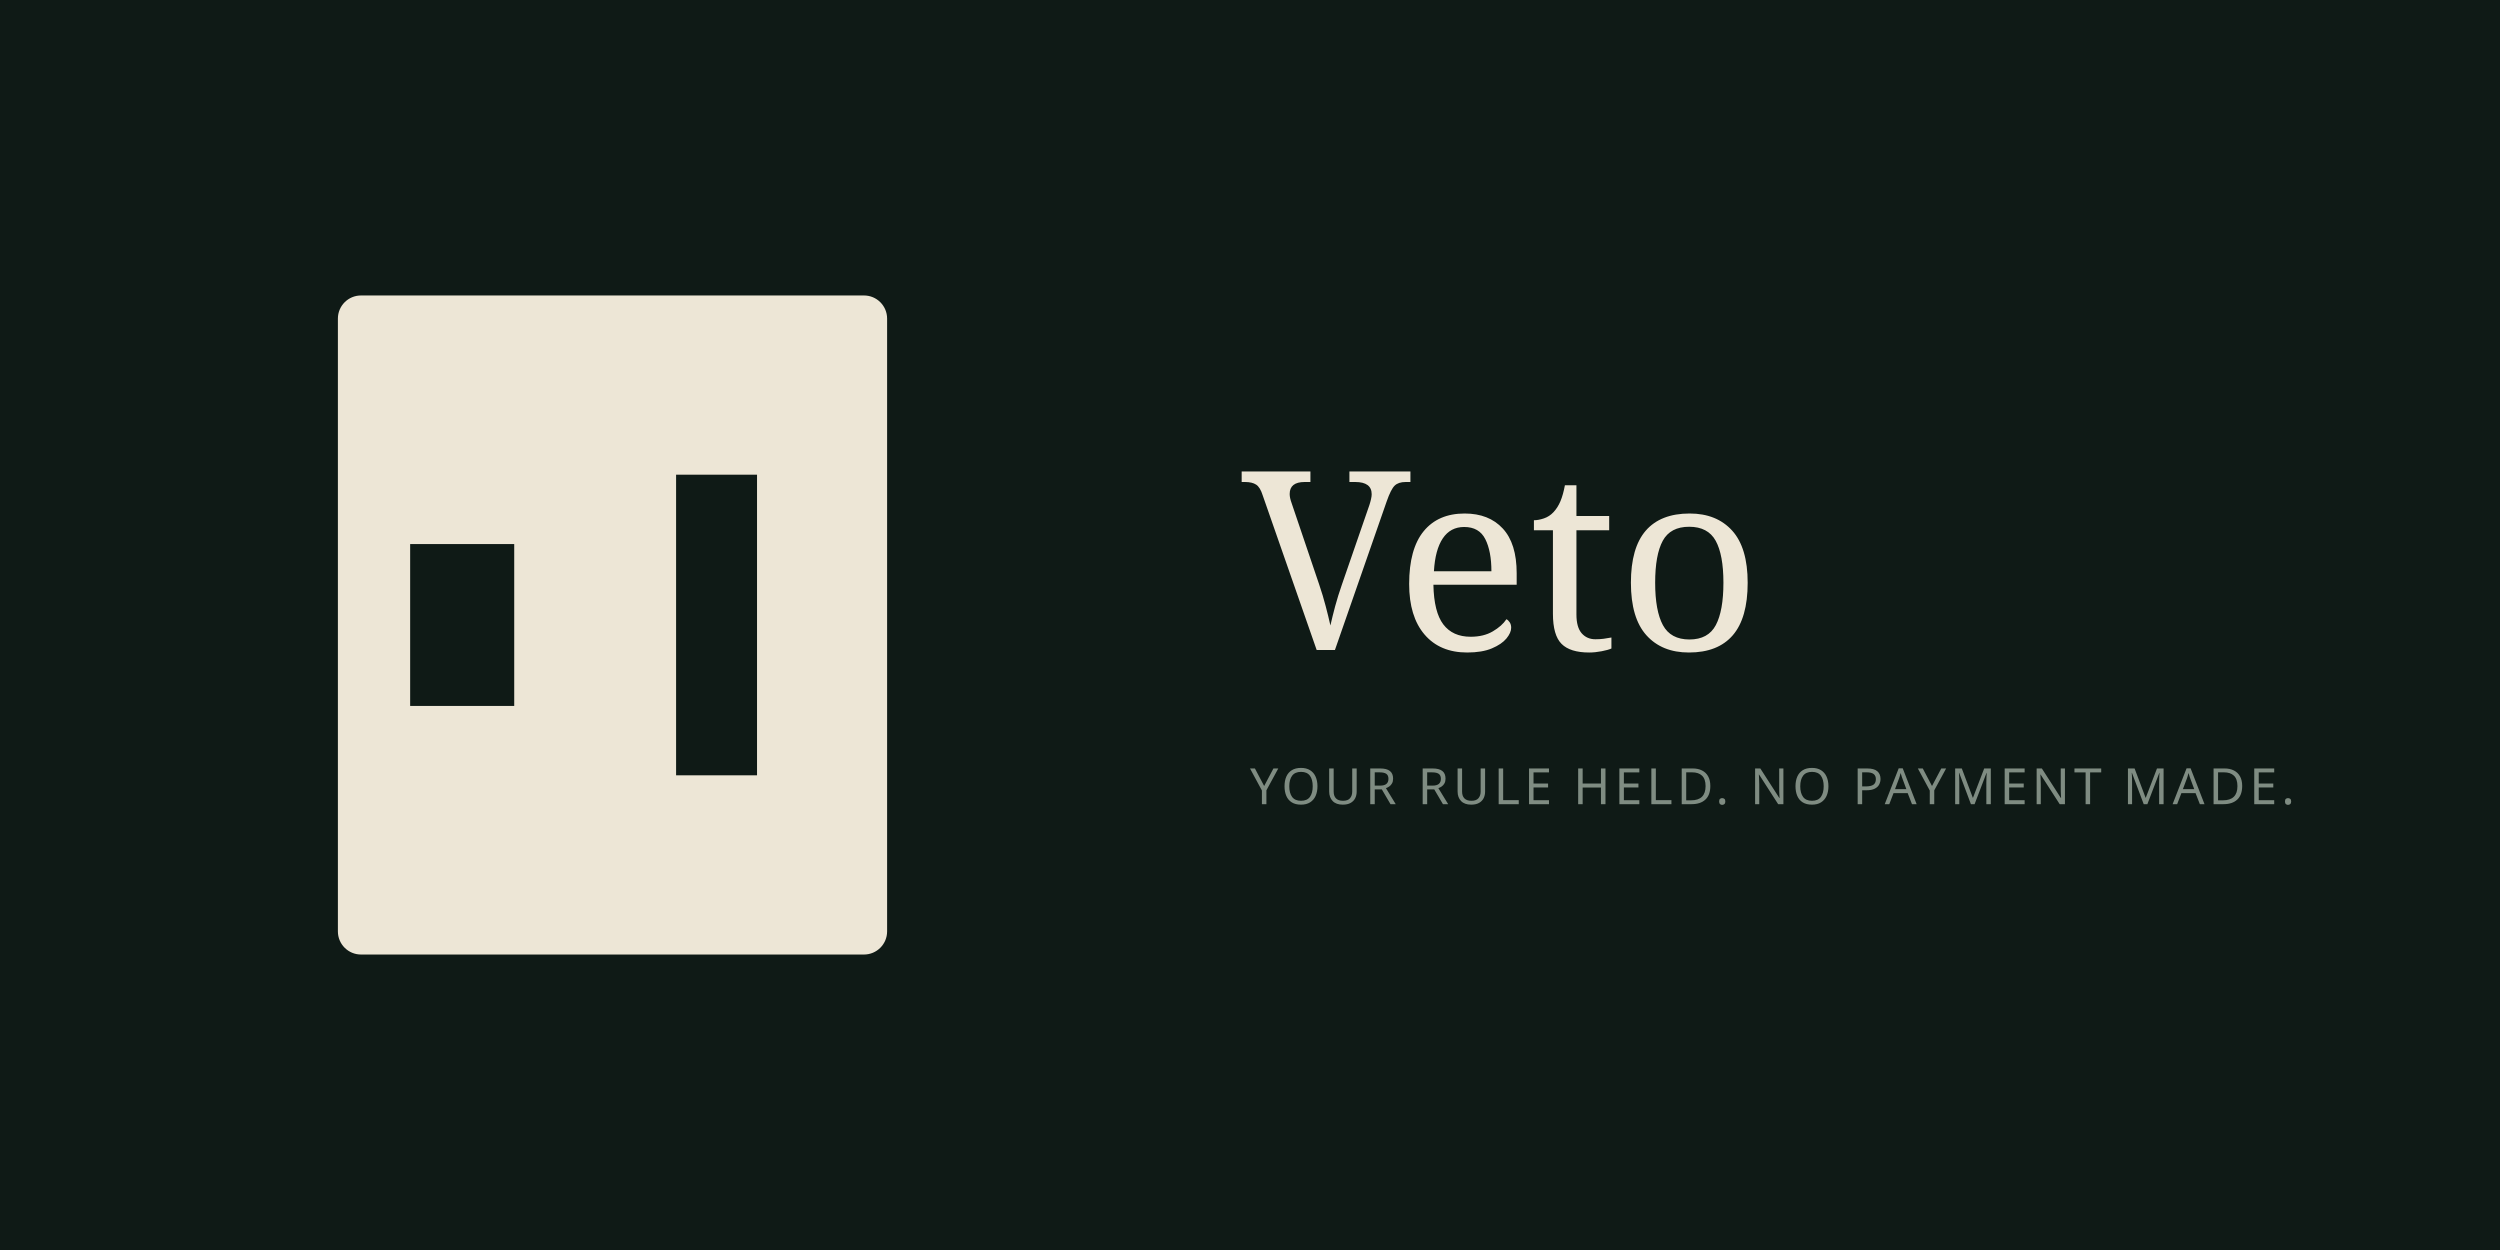
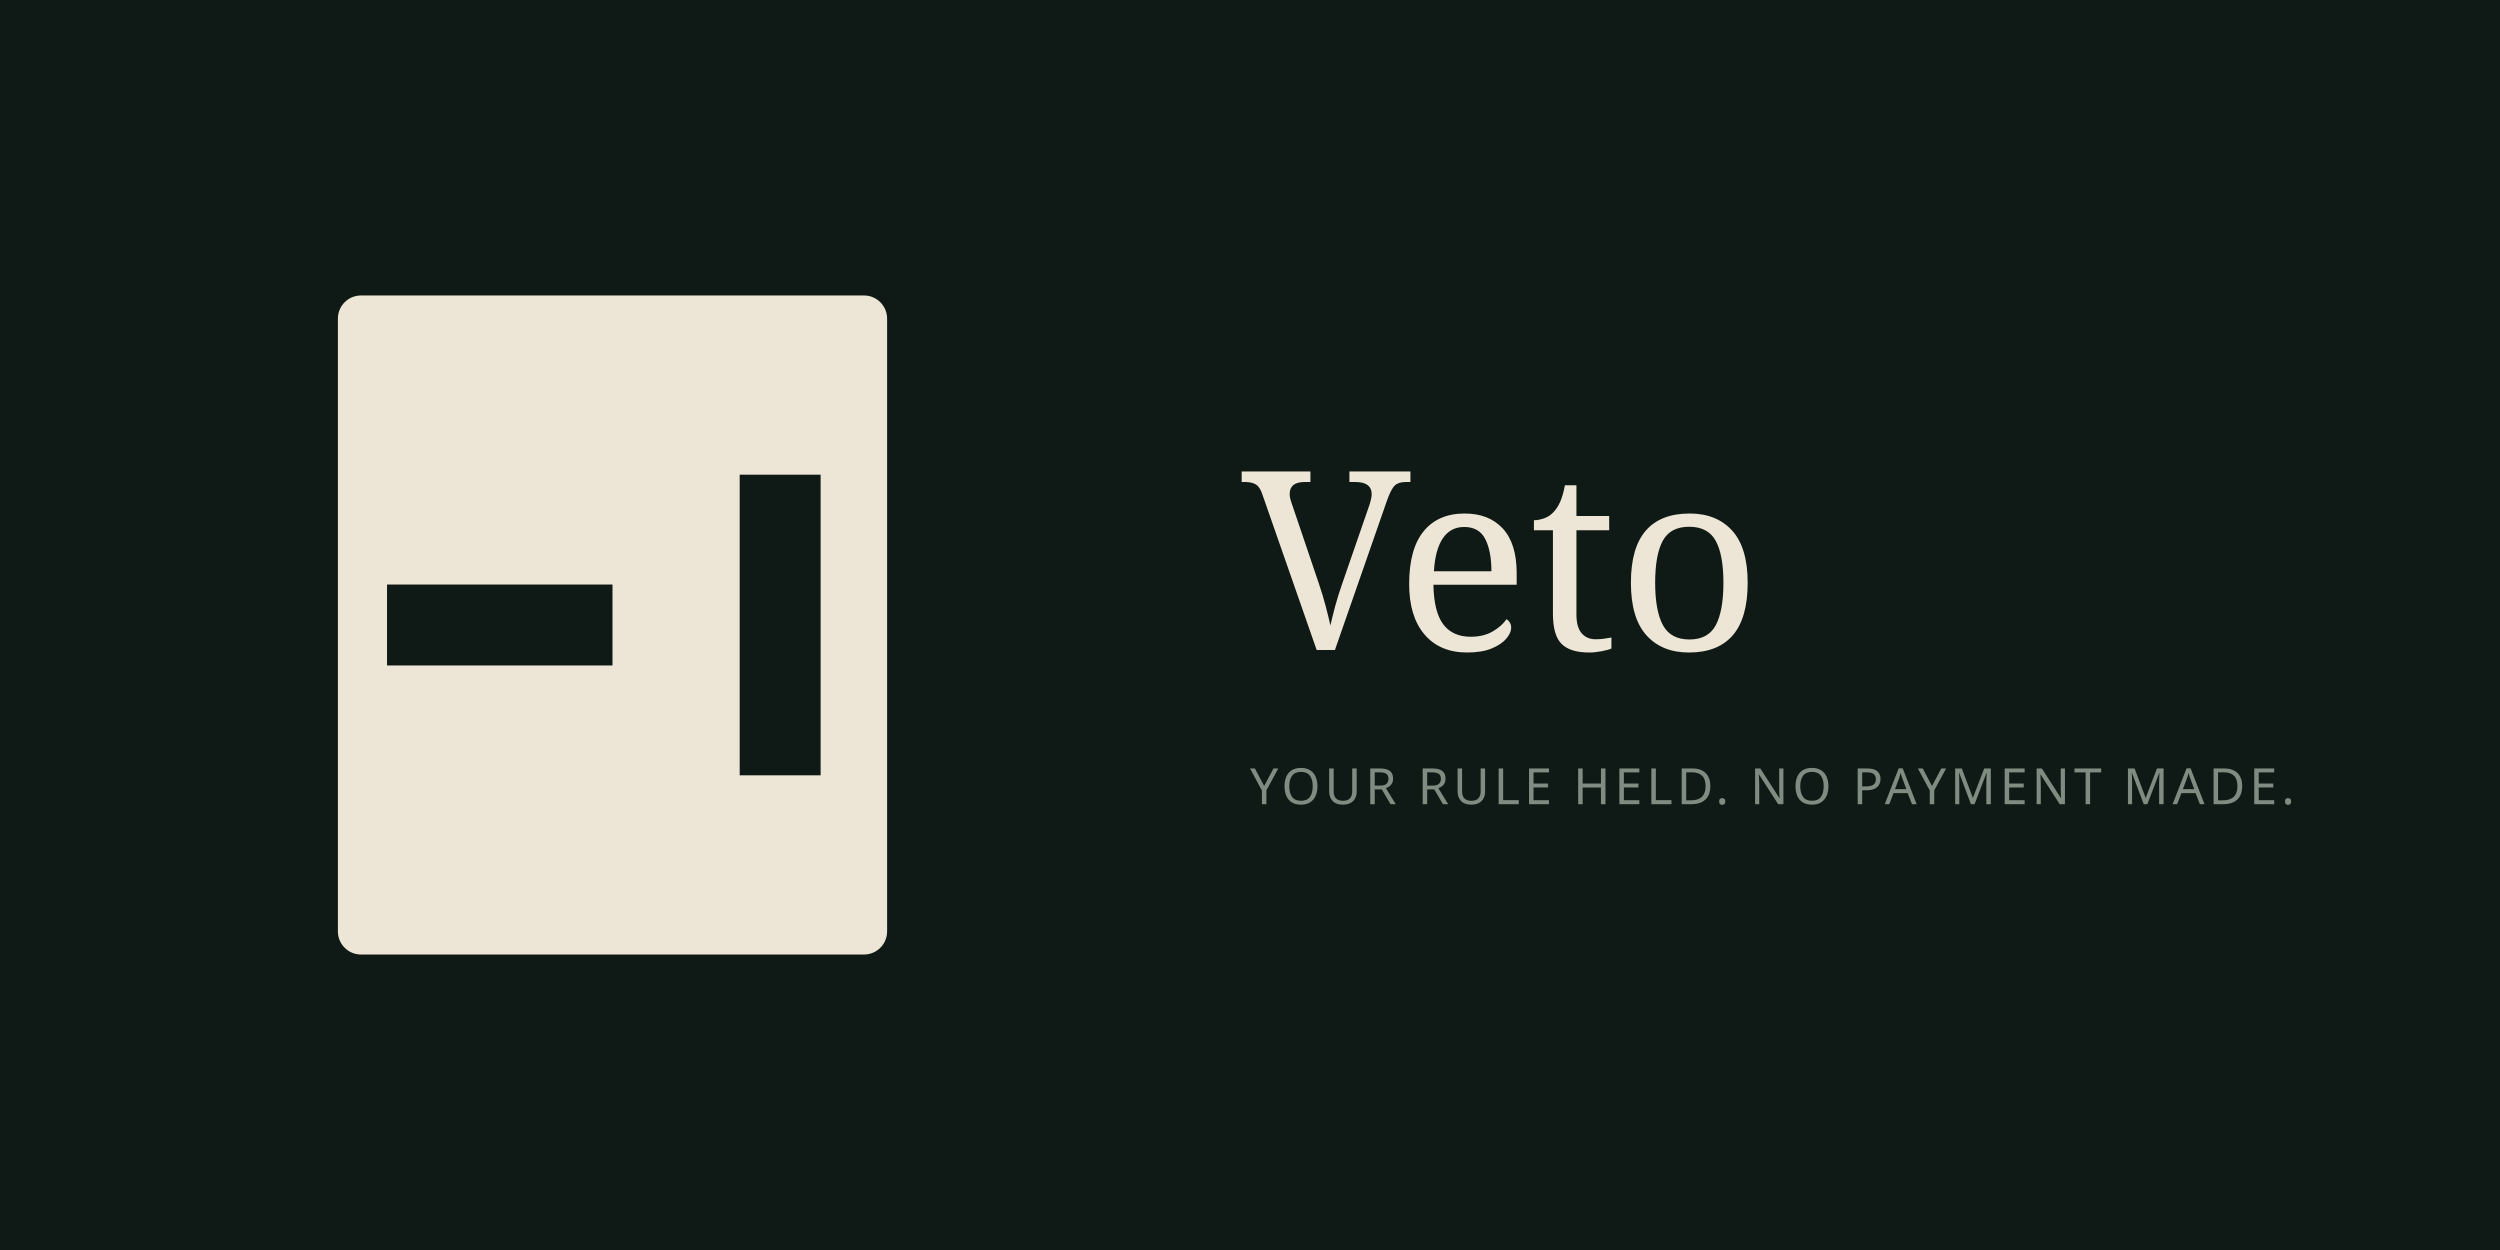
<svg xmlns="http://www.w3.org/2000/svg" width="1200" height="600" viewBox="0 0 1200 600">
  <rect width="1200" height="600" fill="#0F1A16" />
  <svg x="72" y="78" width="444" height="444" viewBox="192 192 640 640">
    <rect x="322" y="284" width="380" height="456" rx="16" fill="#EDE6D6" />
-     <rect x="372" y="456" width="72" height="112" fill="#0F1A16" />
-     <rect x="556" y="408" width="56" height="208" fill="#0F1A16" />
+     <rect x="356" y="484" width="156" height="56" fill="#0F1A16" />
+     <rect x="600" y="408" width="56" height="208" fill="#0F1A16" />
  </svg>
  <text x="596" y="312" font-family="Georgia" font-size="120" fill="#EDE6D6">Veto</text>
  <text x="600" y="386" font-family="Menlo" font-size="24" letter-spacing="2" fill="#7F8C82">YOUR RULE HELD. NO PAYMENT MADE.</text>
</svg>
